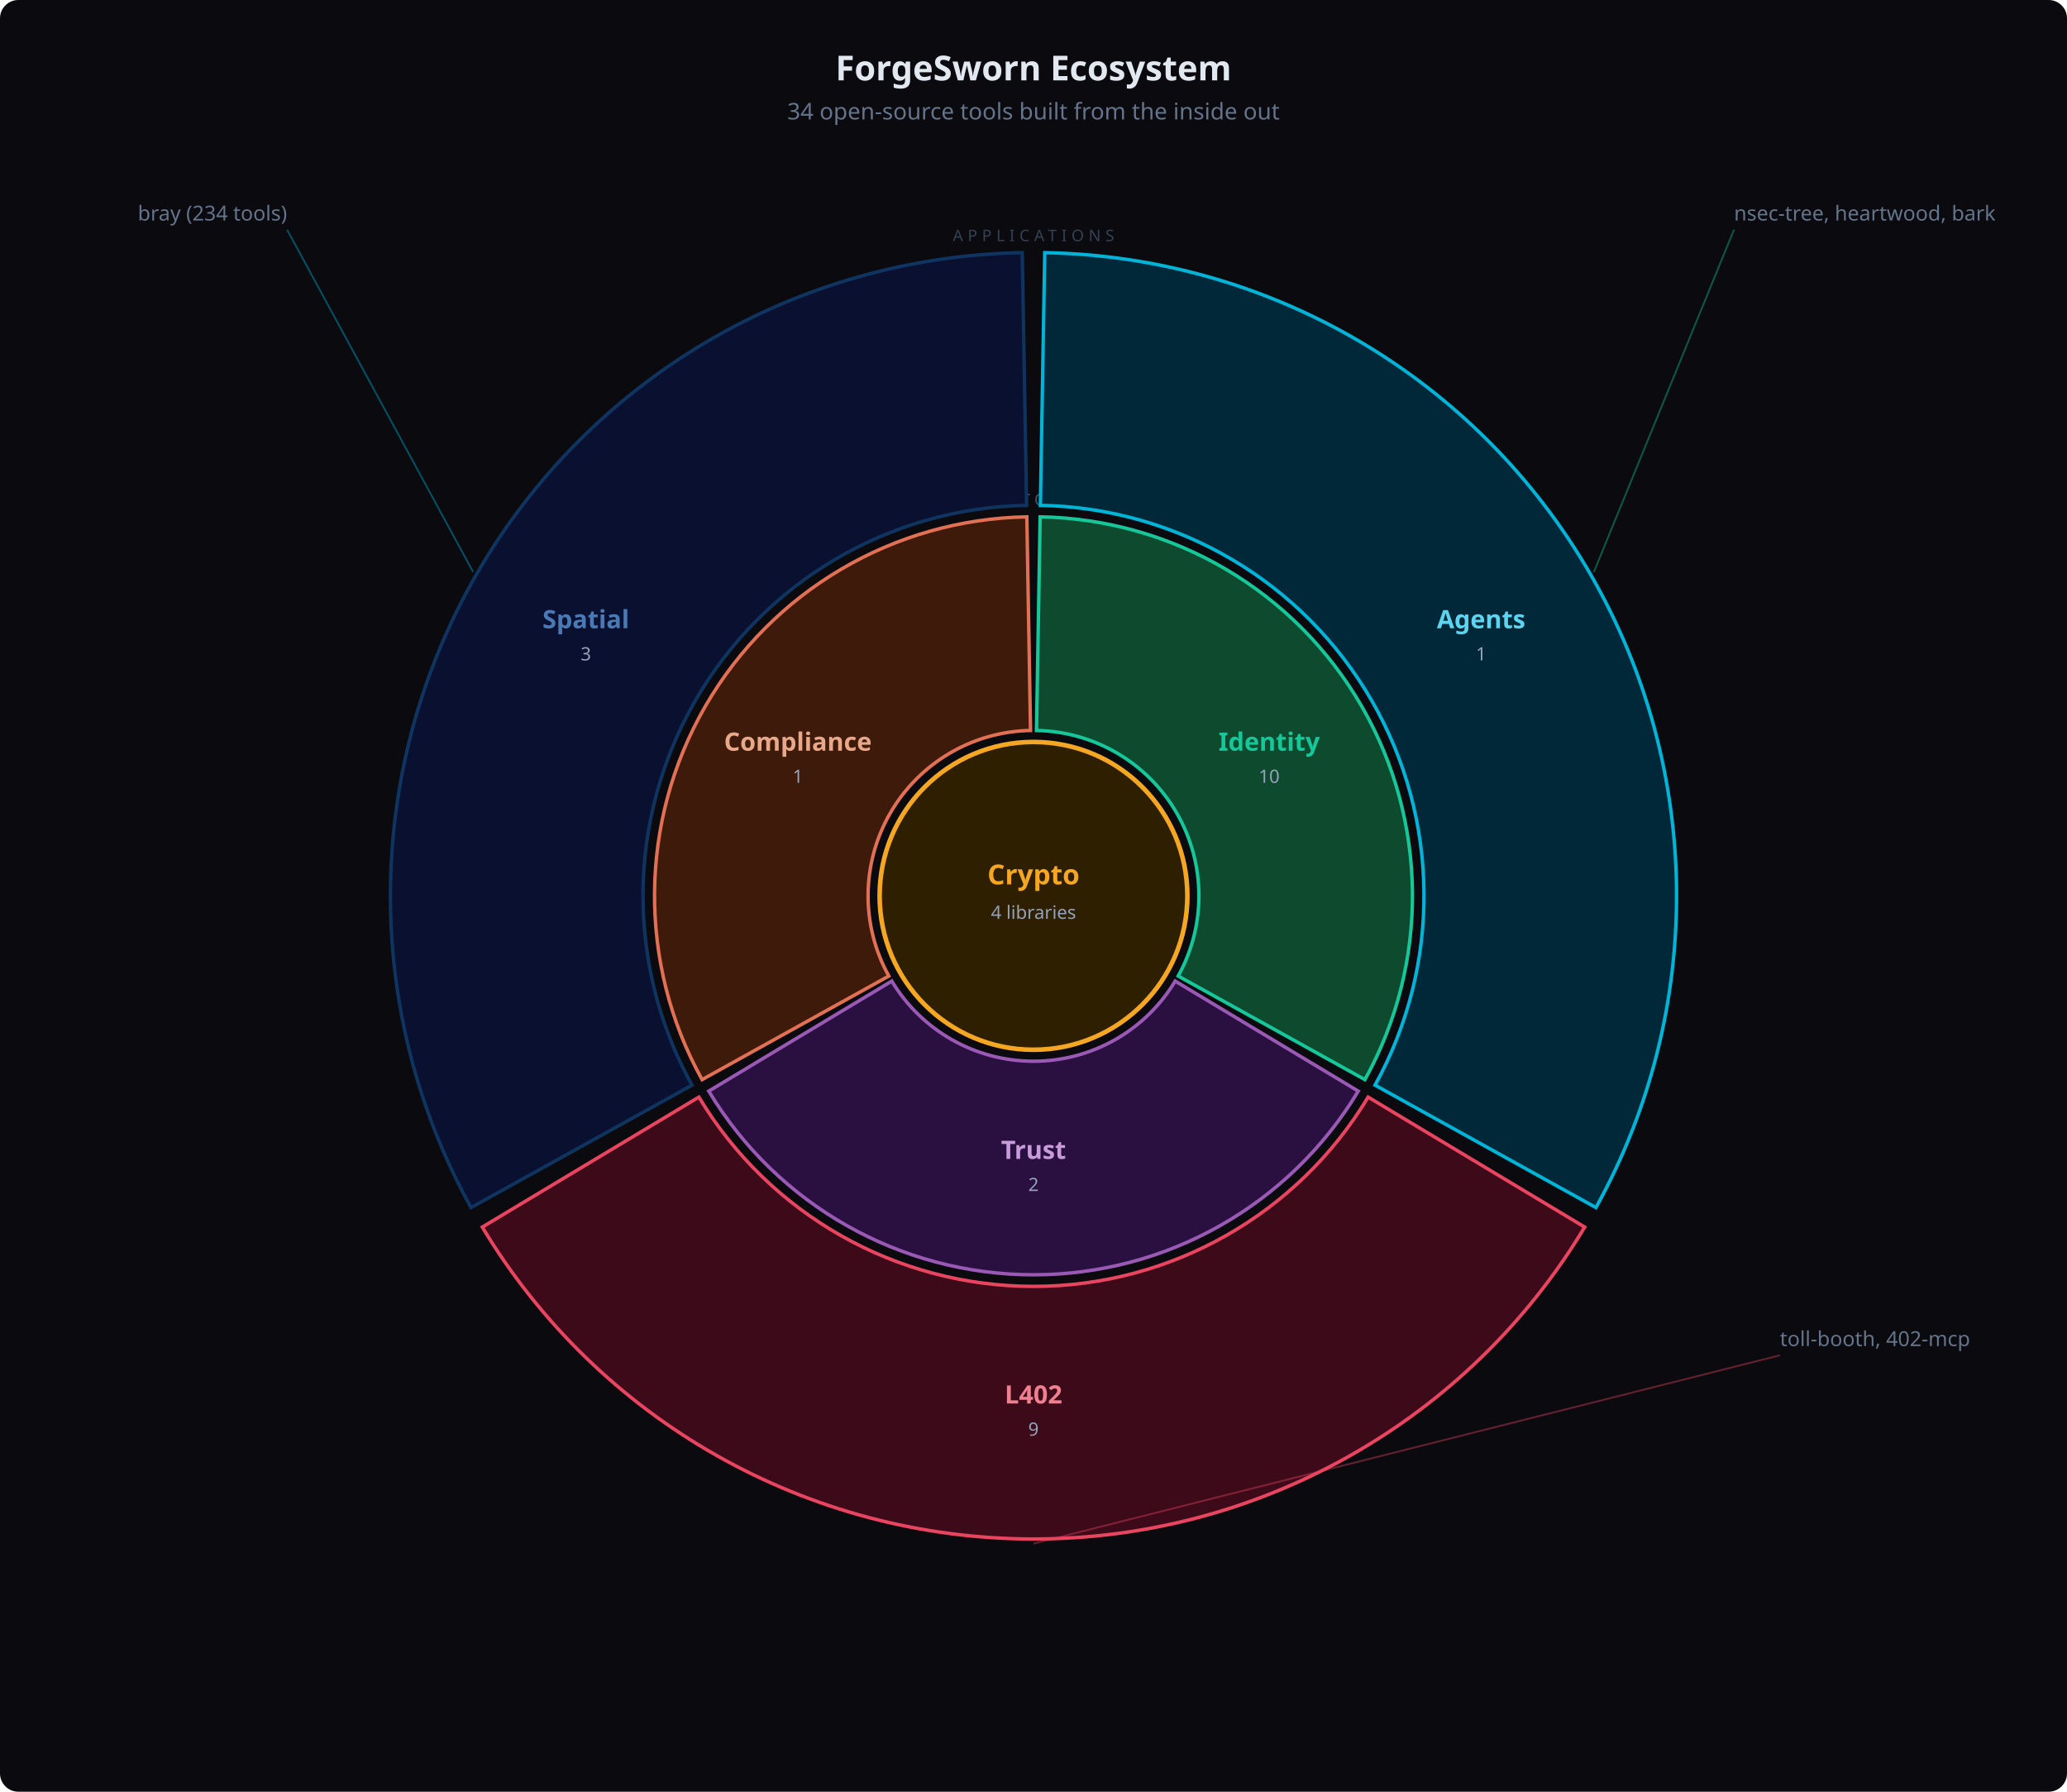
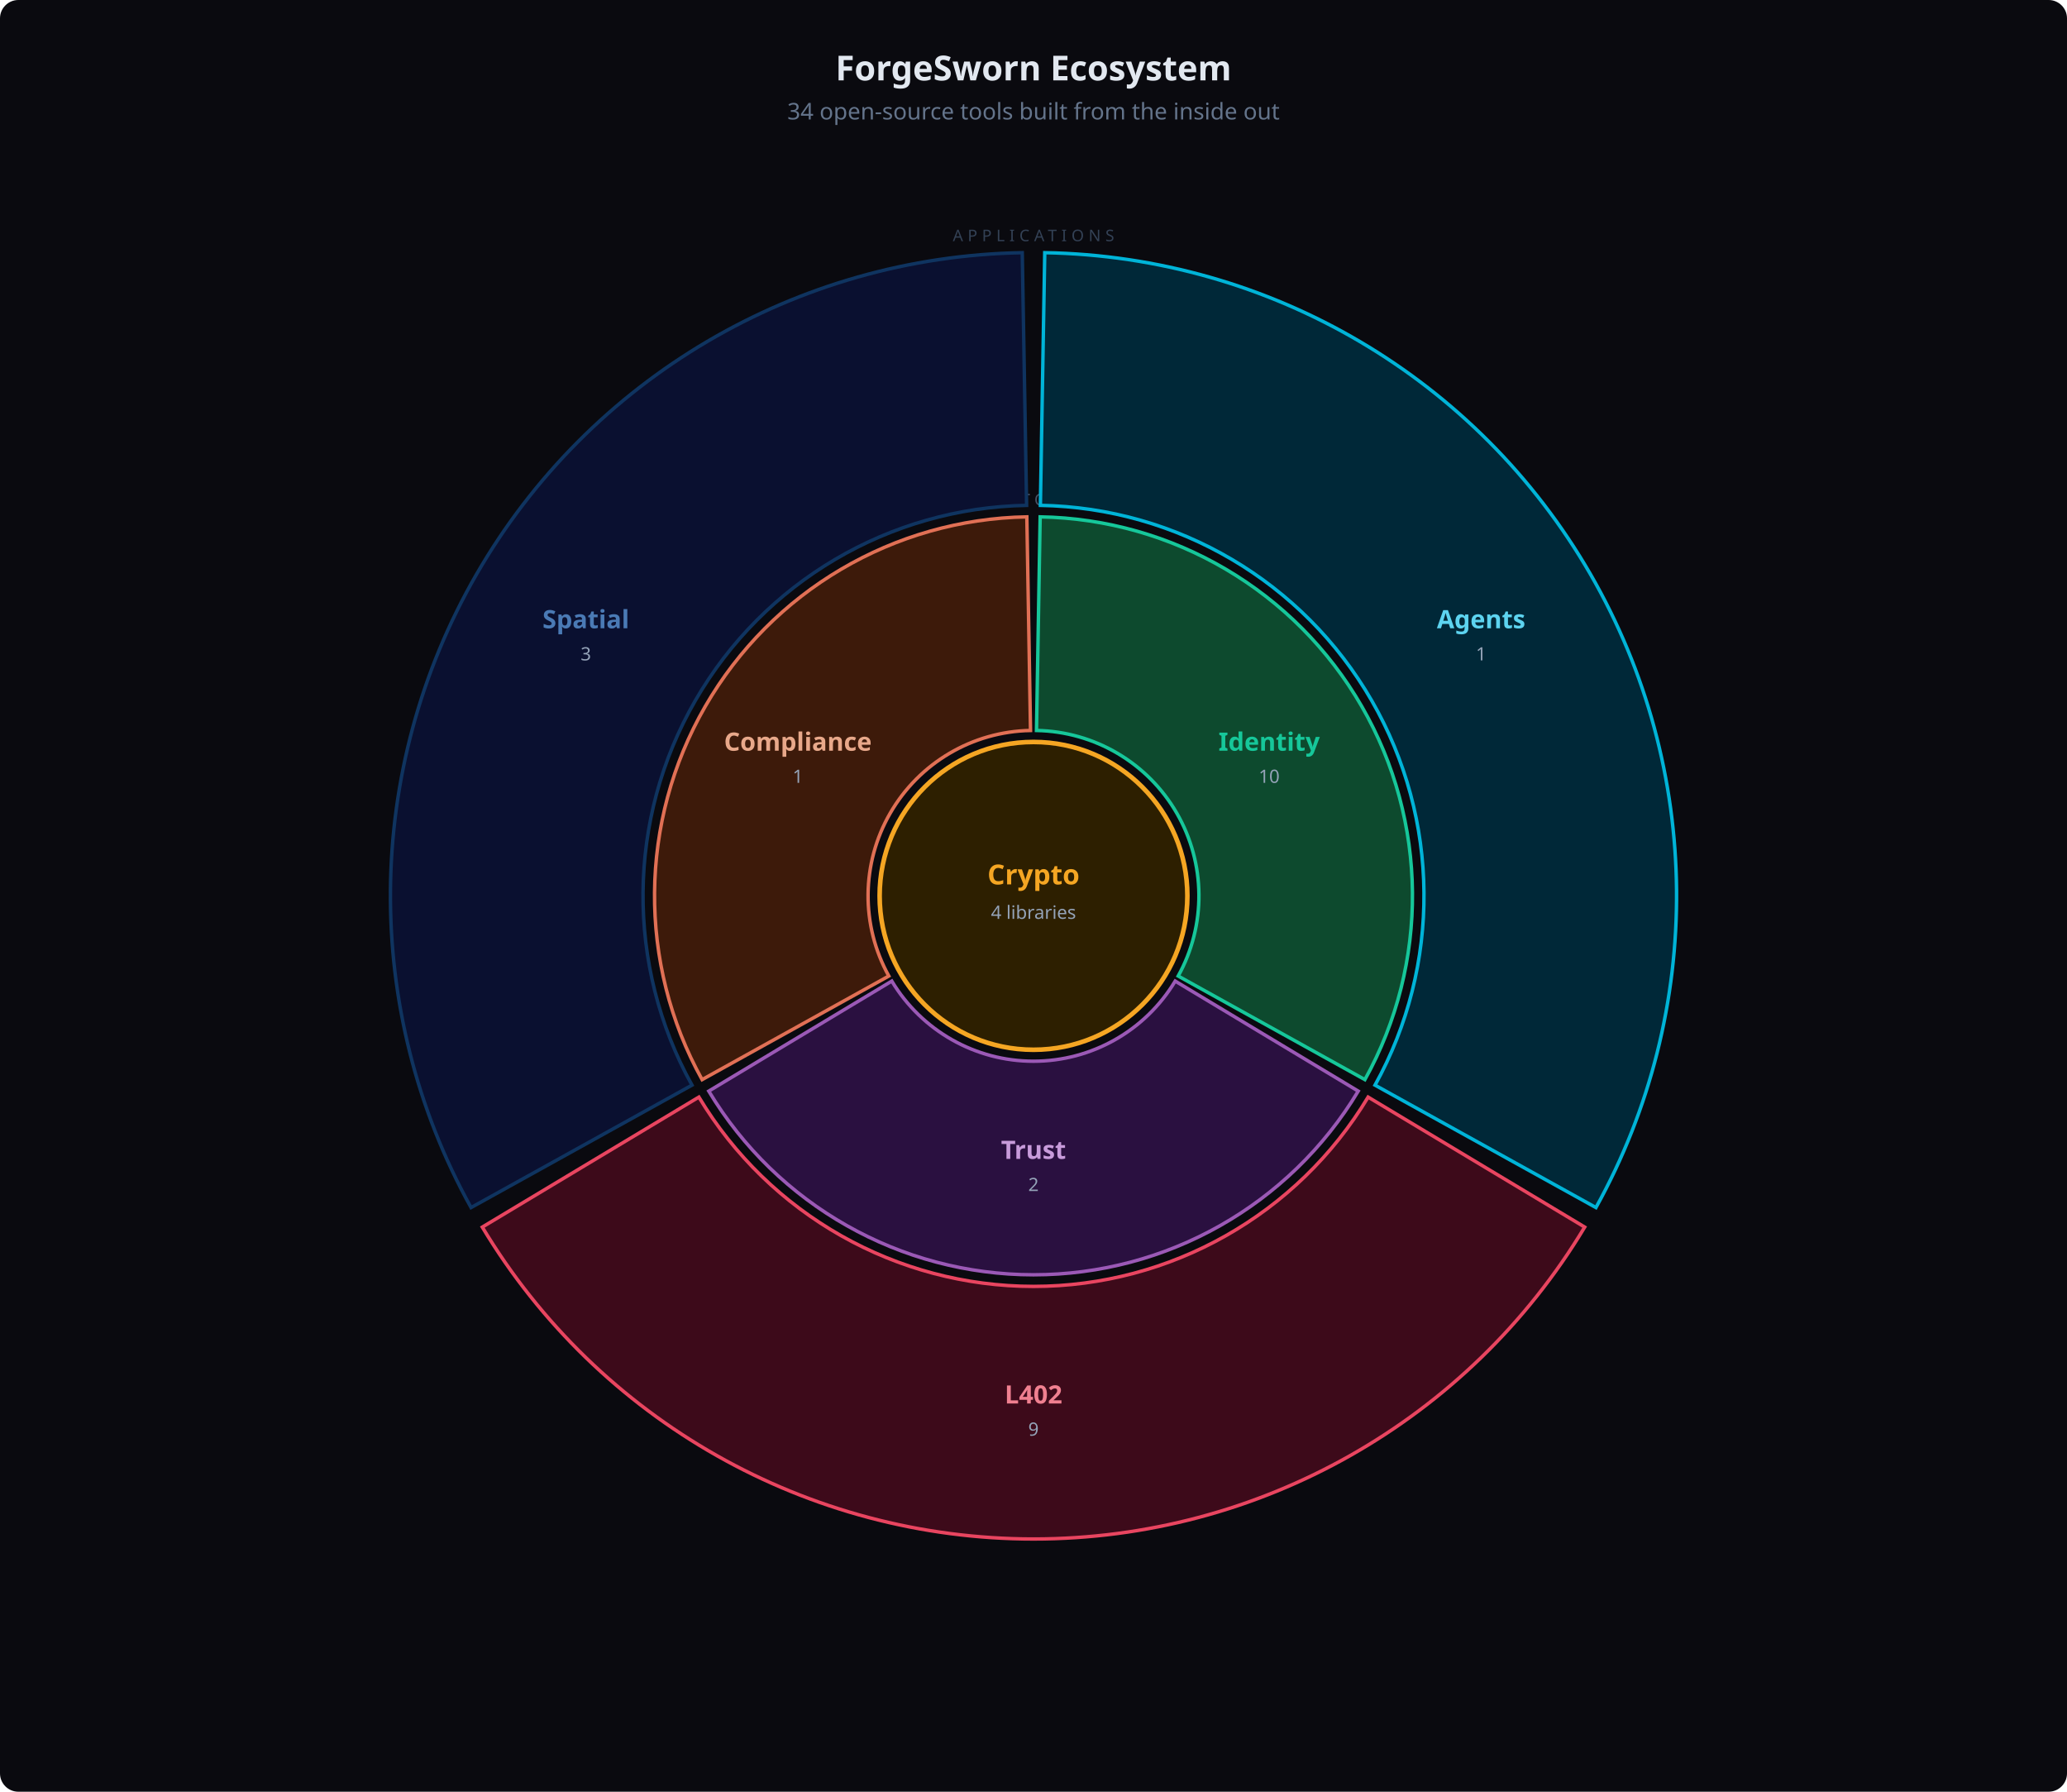
<svg xmlns="http://www.w3.org/2000/svg" viewBox="0 0 900 780" font-family="sans-serif">
  <rect width="900" height="780" fill="#0a0a0f" rx="8" />
  <text x="450" y="35" font-size="15" font-weight="600" fill="#e2e8f0" text-anchor="middle">ForgeSworn Ecosystem</text>
  <text x="450" y="52" font-size="10" fill="#64748b" text-anchor="middle">34 open-source tools built from the inside out</text>
  <circle cx="450" cy="390" r="67" fill="#2d1f00" stroke="#f5a623" stroke-width="2" />
  <text x="450" y="385" font-size="12" font-weight="700" fill="#f5a623" text-anchor="middle">Crypto</text>
  <text x="450" y="400" font-size="8" fill="#94a3b8" text-anchor="middle">4 libraries</text>
  <text x="450" y="220" font-size="7" fill="#475569" text-anchor="middle" letter-spacing="2">PROTOCOL</text>
  <text x="450" y="105" font-size="7" fill="#334155" text-anchor="middle" letter-spacing="2">APPLICATIONS</text>
  <path d="M 451.3,318.0 L 452.9,225.0 A 165 165 0 0 1 594.3,470.0 L 513.0,424.9 A 72 72 0 0 0 451.3,318.0 Z" fill="#0d4a2e" stroke="#16c79a" stroke-width="1.5" />
  <path d="M 511.7,427.1 L 591.4,475.0 A 165 165 0 0 1 308.6,475.0 L 388.3,427.1 A 72 72 0 0 0 511.7,427.1 Z" fill="#2a1040" stroke="#9b59b6" stroke-width="1.5" />
  <path d="M 387.0,424.9 L 305.7,470.0 A 165 165 0 0 1 447.1,225.0 L 448.7,318.0 A 72 72 0 0 0 387.0,424.9 Z" fill="#3d1a0a" stroke="#e17055" stroke-width="1.5" />
  <path d="M 453.0,220.0 L 454.9,110.0 A 280 280 0 0 1 694.9,525.7 L 598.7,472.4 A 170 170 0 0 0 453.0,220.0 Z" fill="#002838" stroke="#00b4d8" stroke-width="1.5" />
  <path d="M 595.7,477.6 L 690.0,534.2 A 280 280 0 0 1 210.0,534.2 L 304.3,477.6 A 170 170 0 0 0 595.7,477.6 Z" fill="#3d0a1a" stroke="#e94560" stroke-width="1.5" />
  <path d="M 301.3,472.4 L 205.1,525.7 A 280 280 0 0 1 445.1,110.0 L 447.0,220.0 A 170 170 0 0 0 301.3,472.4 Z" fill="#0a1030" stroke="#0f3460" stroke-width="1.5" />
  <text x="552.6" y="326.8" font-size="11" font-weight="600" fill="#16c79a" text-anchor="middle">Identity</text>
  <text x="552.6" y="340.8" font-size="8" fill="#94a3b8" text-anchor="middle">10</text>
  <text x="450.0" y="504.5" font-size="11" font-weight="600" fill="#c89bdb" text-anchor="middle">Trust</text>
  <text x="450.0" y="518.5" font-size="8" fill="#94a3b8" text-anchor="middle">2</text>
  <text x="347.4" y="326.8" font-size="11" font-weight="600" fill="#e8a88a" text-anchor="middle">Compliance</text>
  <text x="347.4" y="340.8" font-size="8" fill="#94a3b8" text-anchor="middle">1</text>
  <text x="644.9" y="273.5" font-size="11" font-weight="600" fill="#5dd4f0" text-anchor="middle">Agents</text>
  <text x="644.9" y="287.5" font-size="8" fill="#94a3b8" text-anchor="middle">1</text>
  <text x="450.0" y="611.0" font-size="11" font-weight="600" fill="#f08090" text-anchor="middle">L402</text>
  <text x="450.0" y="625.0" font-size="8" fill="#94a3b8" text-anchor="middle">9</text>
  <text x="255.1" y="273.5" font-size="11" font-weight="600" fill="#4a7ab5" text-anchor="middle">Spatial</text>
  <text x="255.1" y="287.5" font-size="8" fill="#94a3b8" text-anchor="middle">3</text>
-   <line x1="694" y1="249" x2="755" y2="100" stroke="#16c79a" stroke-width="0.8" stroke-opacity="0.4" />
-   <text x="755" y="96" font-size="9" fill="#64748b" text-anchor="start">nsec-tree, heartwood, bark</text>
-   <line x1="450" y1="672" x2="775" y2="590" stroke="#e94560" stroke-width="0.8" stroke-opacity="0.4" />
-   <text x="775" y="586" font-size="9" fill="#64748b" text-anchor="start">toll-booth, 402-mcp</text>
-   <line x1="206" y1="249" x2="125" y2="100" stroke="#00b4d8" stroke-width="0.8" stroke-opacity="0.4" />
-   <text x="125" y="96" font-size="9" fill="#64748b" text-anchor="end">bray (234 tools)</text>
</svg>
